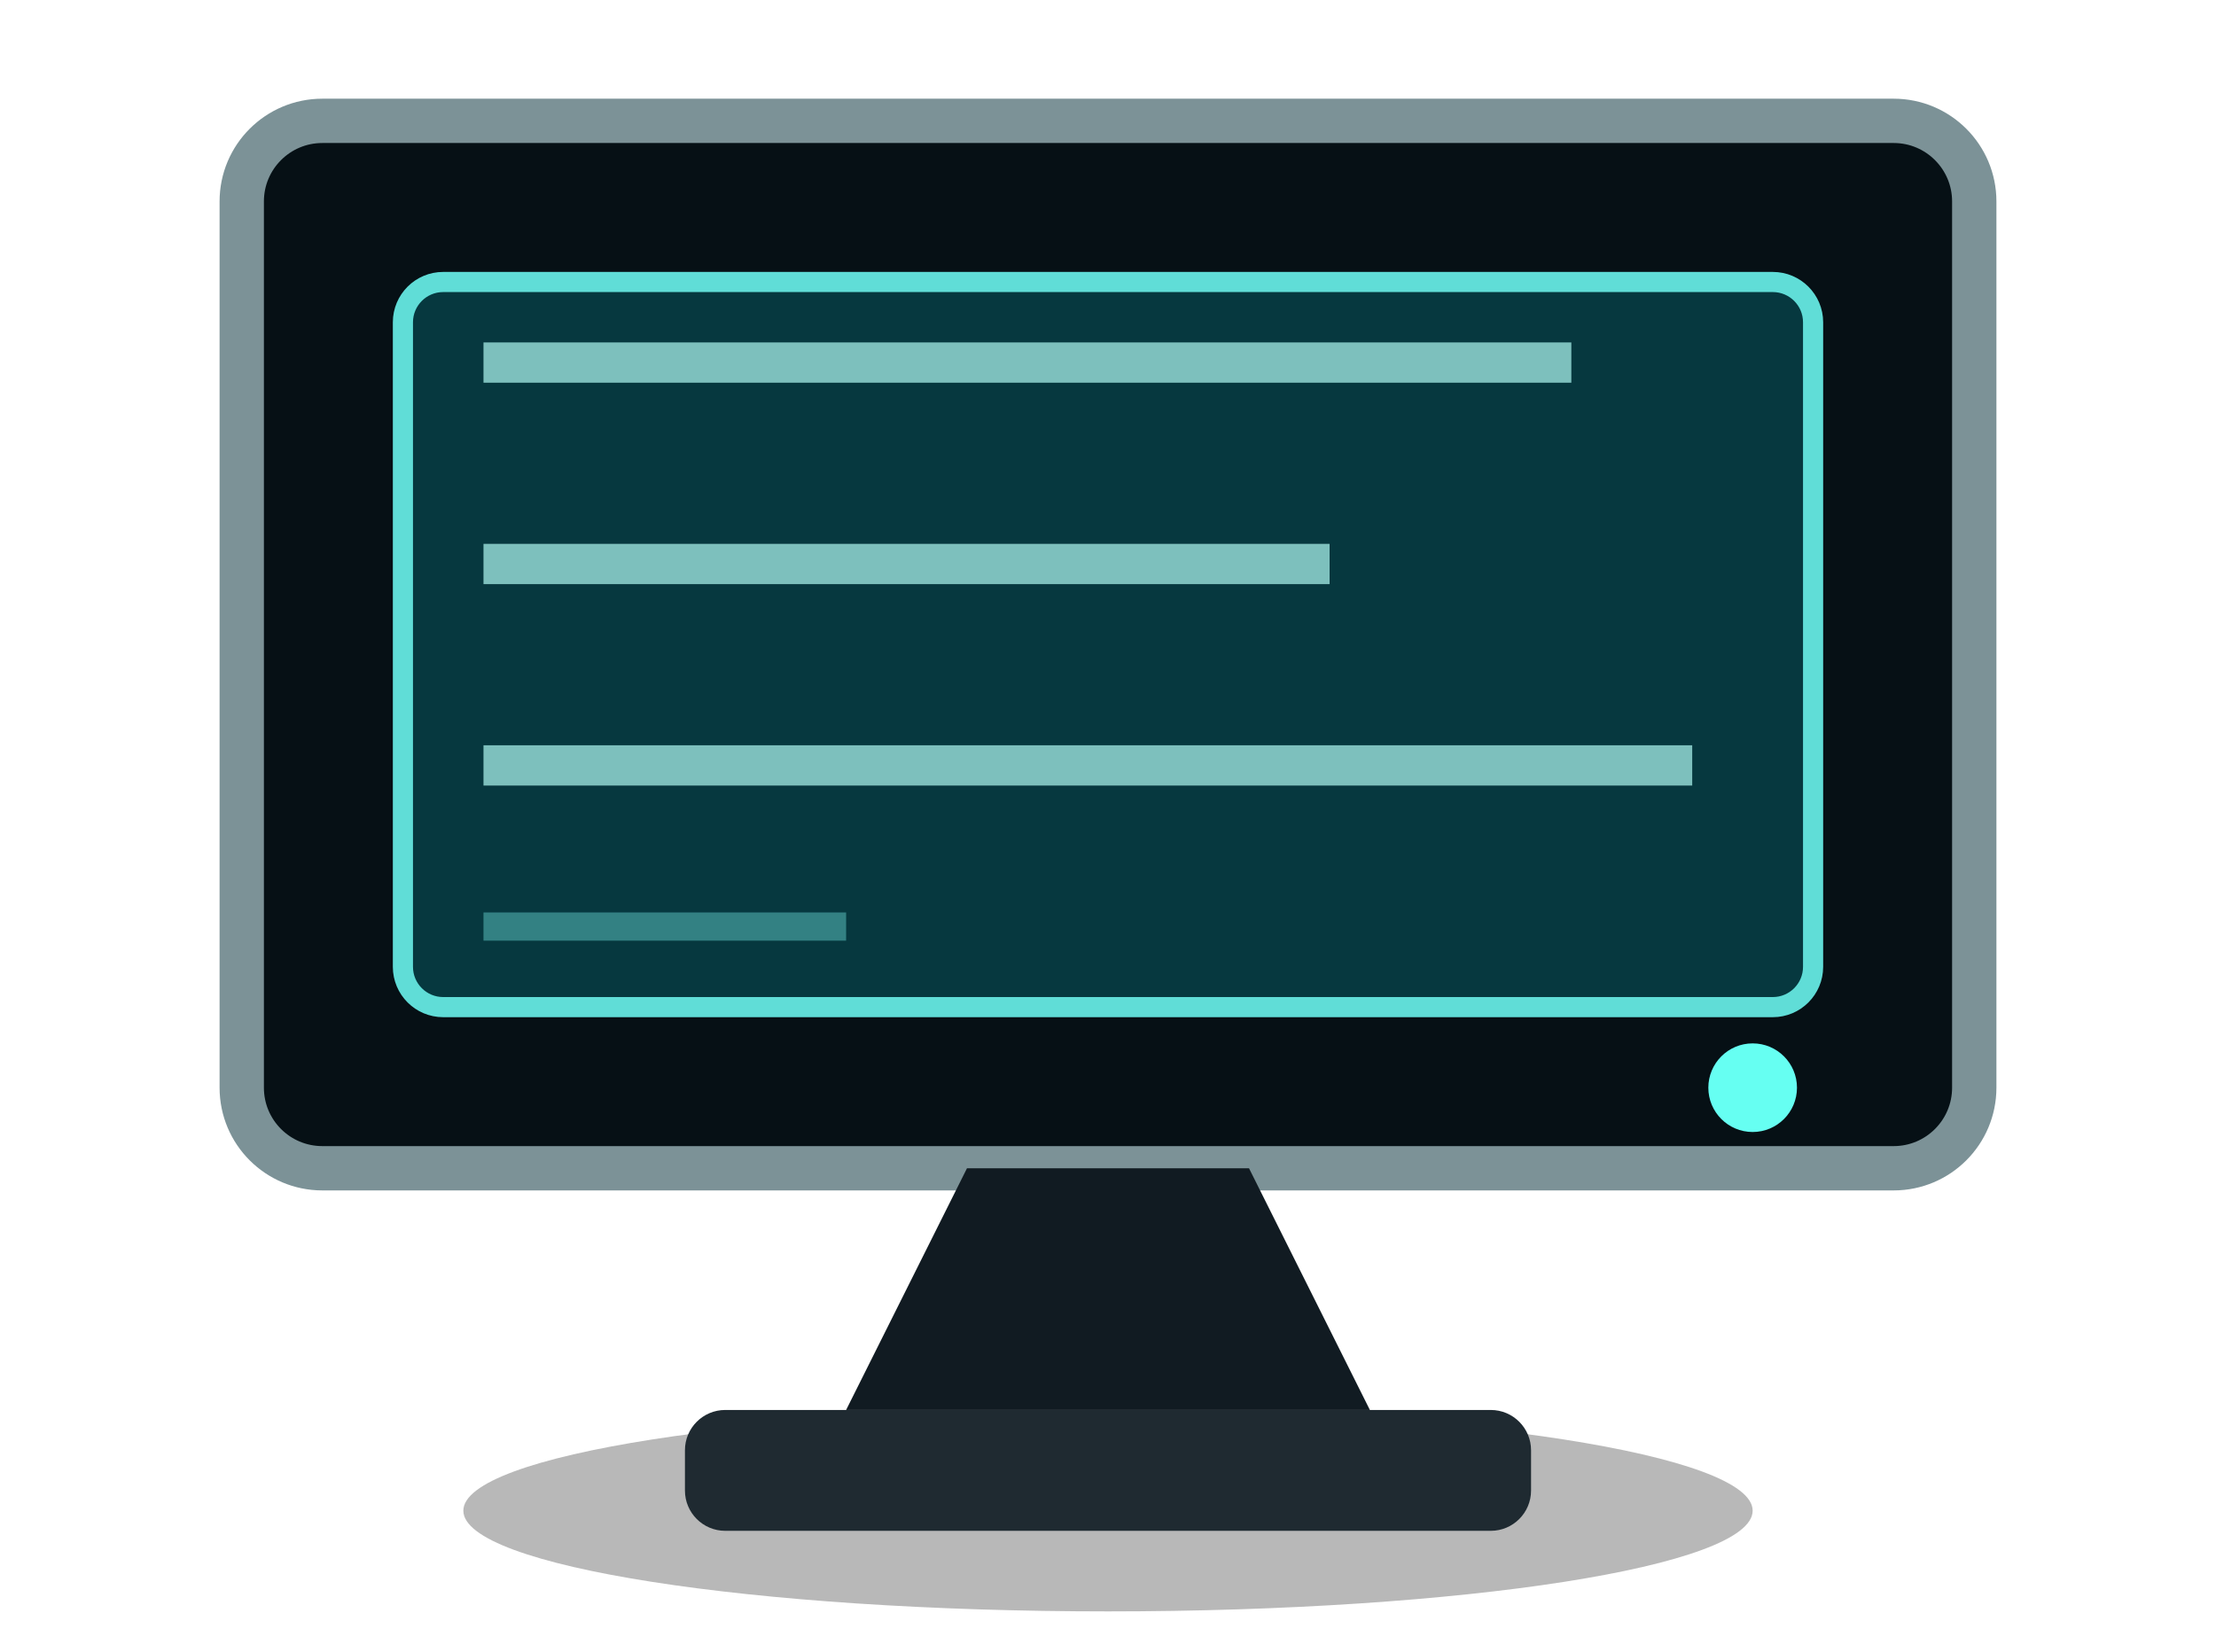
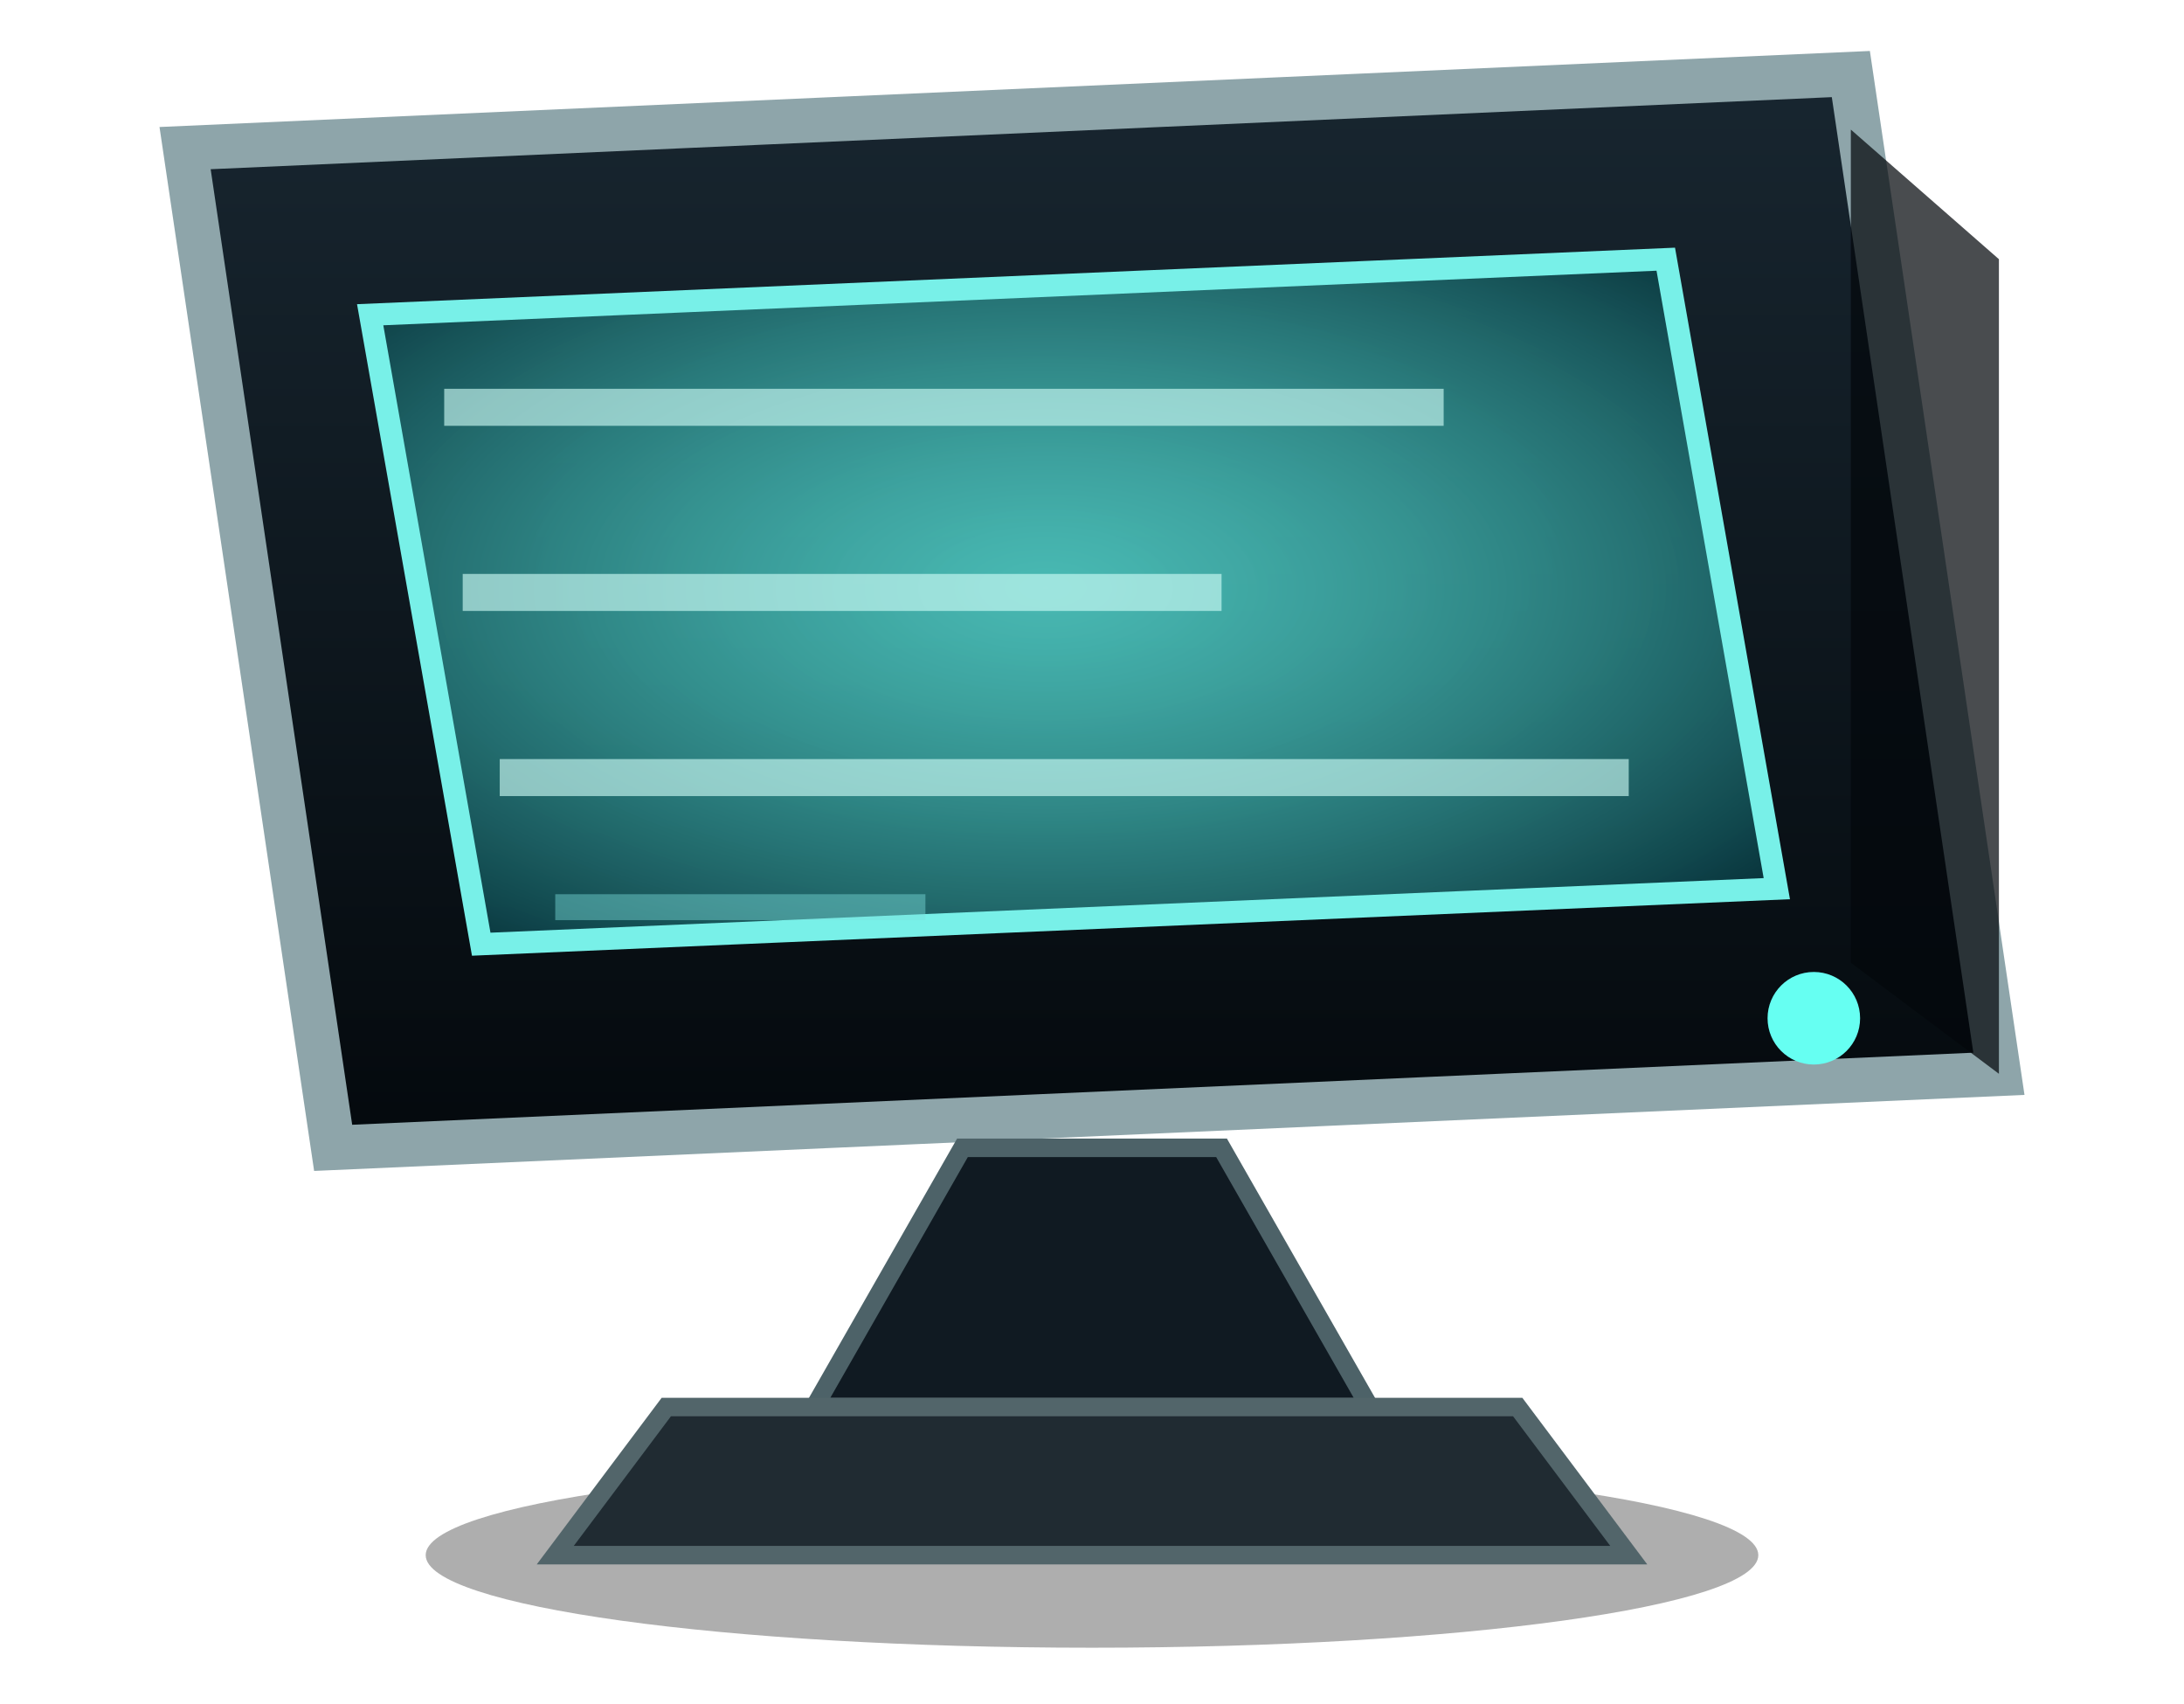
- <svg xmlns="http://www.w3.org/2000/svg" width="110" height="82" viewBox="0 0 110 82">
-   <ellipse cx="55" cy="75" rx="32" ry="5" fill="#000000" opacity="0.28" />
-   <rect x="12" y="6" width="86" height="52" rx="4" fill="#061015" stroke="#7c9297" stroke-width="2.2" />
-   <rect x="20" y="14" width="70" height="36" rx="2" fill="#063941" stroke="#64e5df" stroke-width="1" opacity="0.96" />
-   <path d="M24 18 H78 M24 28 H66 M24 38 H84" stroke="#b4fff8" stroke-width="2" opacity="0.68" />
-   <path d="M24 46 H42" stroke="#68d8d4" stroke-width="1.4" opacity="0.46" />
-   <path d="M48 58 H62 L68 70 H42 Z" fill="#111b22" />
-   <rect x="34" y="70" width="42" height="6" rx="2" fill="#1f2a31" />
-   <circle cx="87" cy="54" r="2.2" fill="#66fff2" />
+ <svg xmlns="http://www.w3.org/2000/svg" width="118" height="92" viewBox="0 0 118 92">
+   <defs>
+     <linearGradient id="body" x1="0" y1="4" x2="0" y2="62" gradientUnits="userSpaceOnUse">
+       <stop offset="0" stop-color="#182630" />
+       <stop offset="1" stop-color="#04090d" />
+     </linearGradient>
+     <radialGradient id="screenGlow" cx="0.48" cy="0.48" r="0.68">
+       <stop offset="0" stop-color="#62fff3" stop-opacity="0.7" />
+       <stop offset="1" stop-color="#07323a" stop-opacity="1" />
+     </radialGradient>
+   </defs>
+   <ellipse cx="59" cy="84" rx="36" ry="5" fill="#000000" opacity="0.32" />
+   <path d="M10 8 L100 4 L108 58 L18 62 Z" fill="url(#body)" stroke="#8ea5aa" stroke-width="2.4" />
+   <path d="M20 17 L90 14 L96 48 L26 51 Z" fill="url(#screenGlow)" stroke="#78f0e8" stroke-width="1.2" />
+   <path d="M24 22 H78 M25 32 H66 M27 42 H88" stroke="#d2fff8" stroke-width="2" opacity="0.62" />
+   <path d="M30 49 H50" stroke="#7bdedc" stroke-width="1.4" opacity="0.44" />
+   <path d="M52 62 H66 L74 76 H44 Z" fill="#101a22" stroke="#4d6268" stroke-width="1" />
+   <path d="M36 76 H82 L88 84 H30 Z" fill="#202b32" stroke="#52656a" stroke-width="1" />
+   <circle cx="98" cy="55" r="2.5" fill="#66fff2" />
+   <path d="M100 7 L108 14 L108 58 L100 52 Z" fill="#03070b" opacity="0.72" />
</svg>
